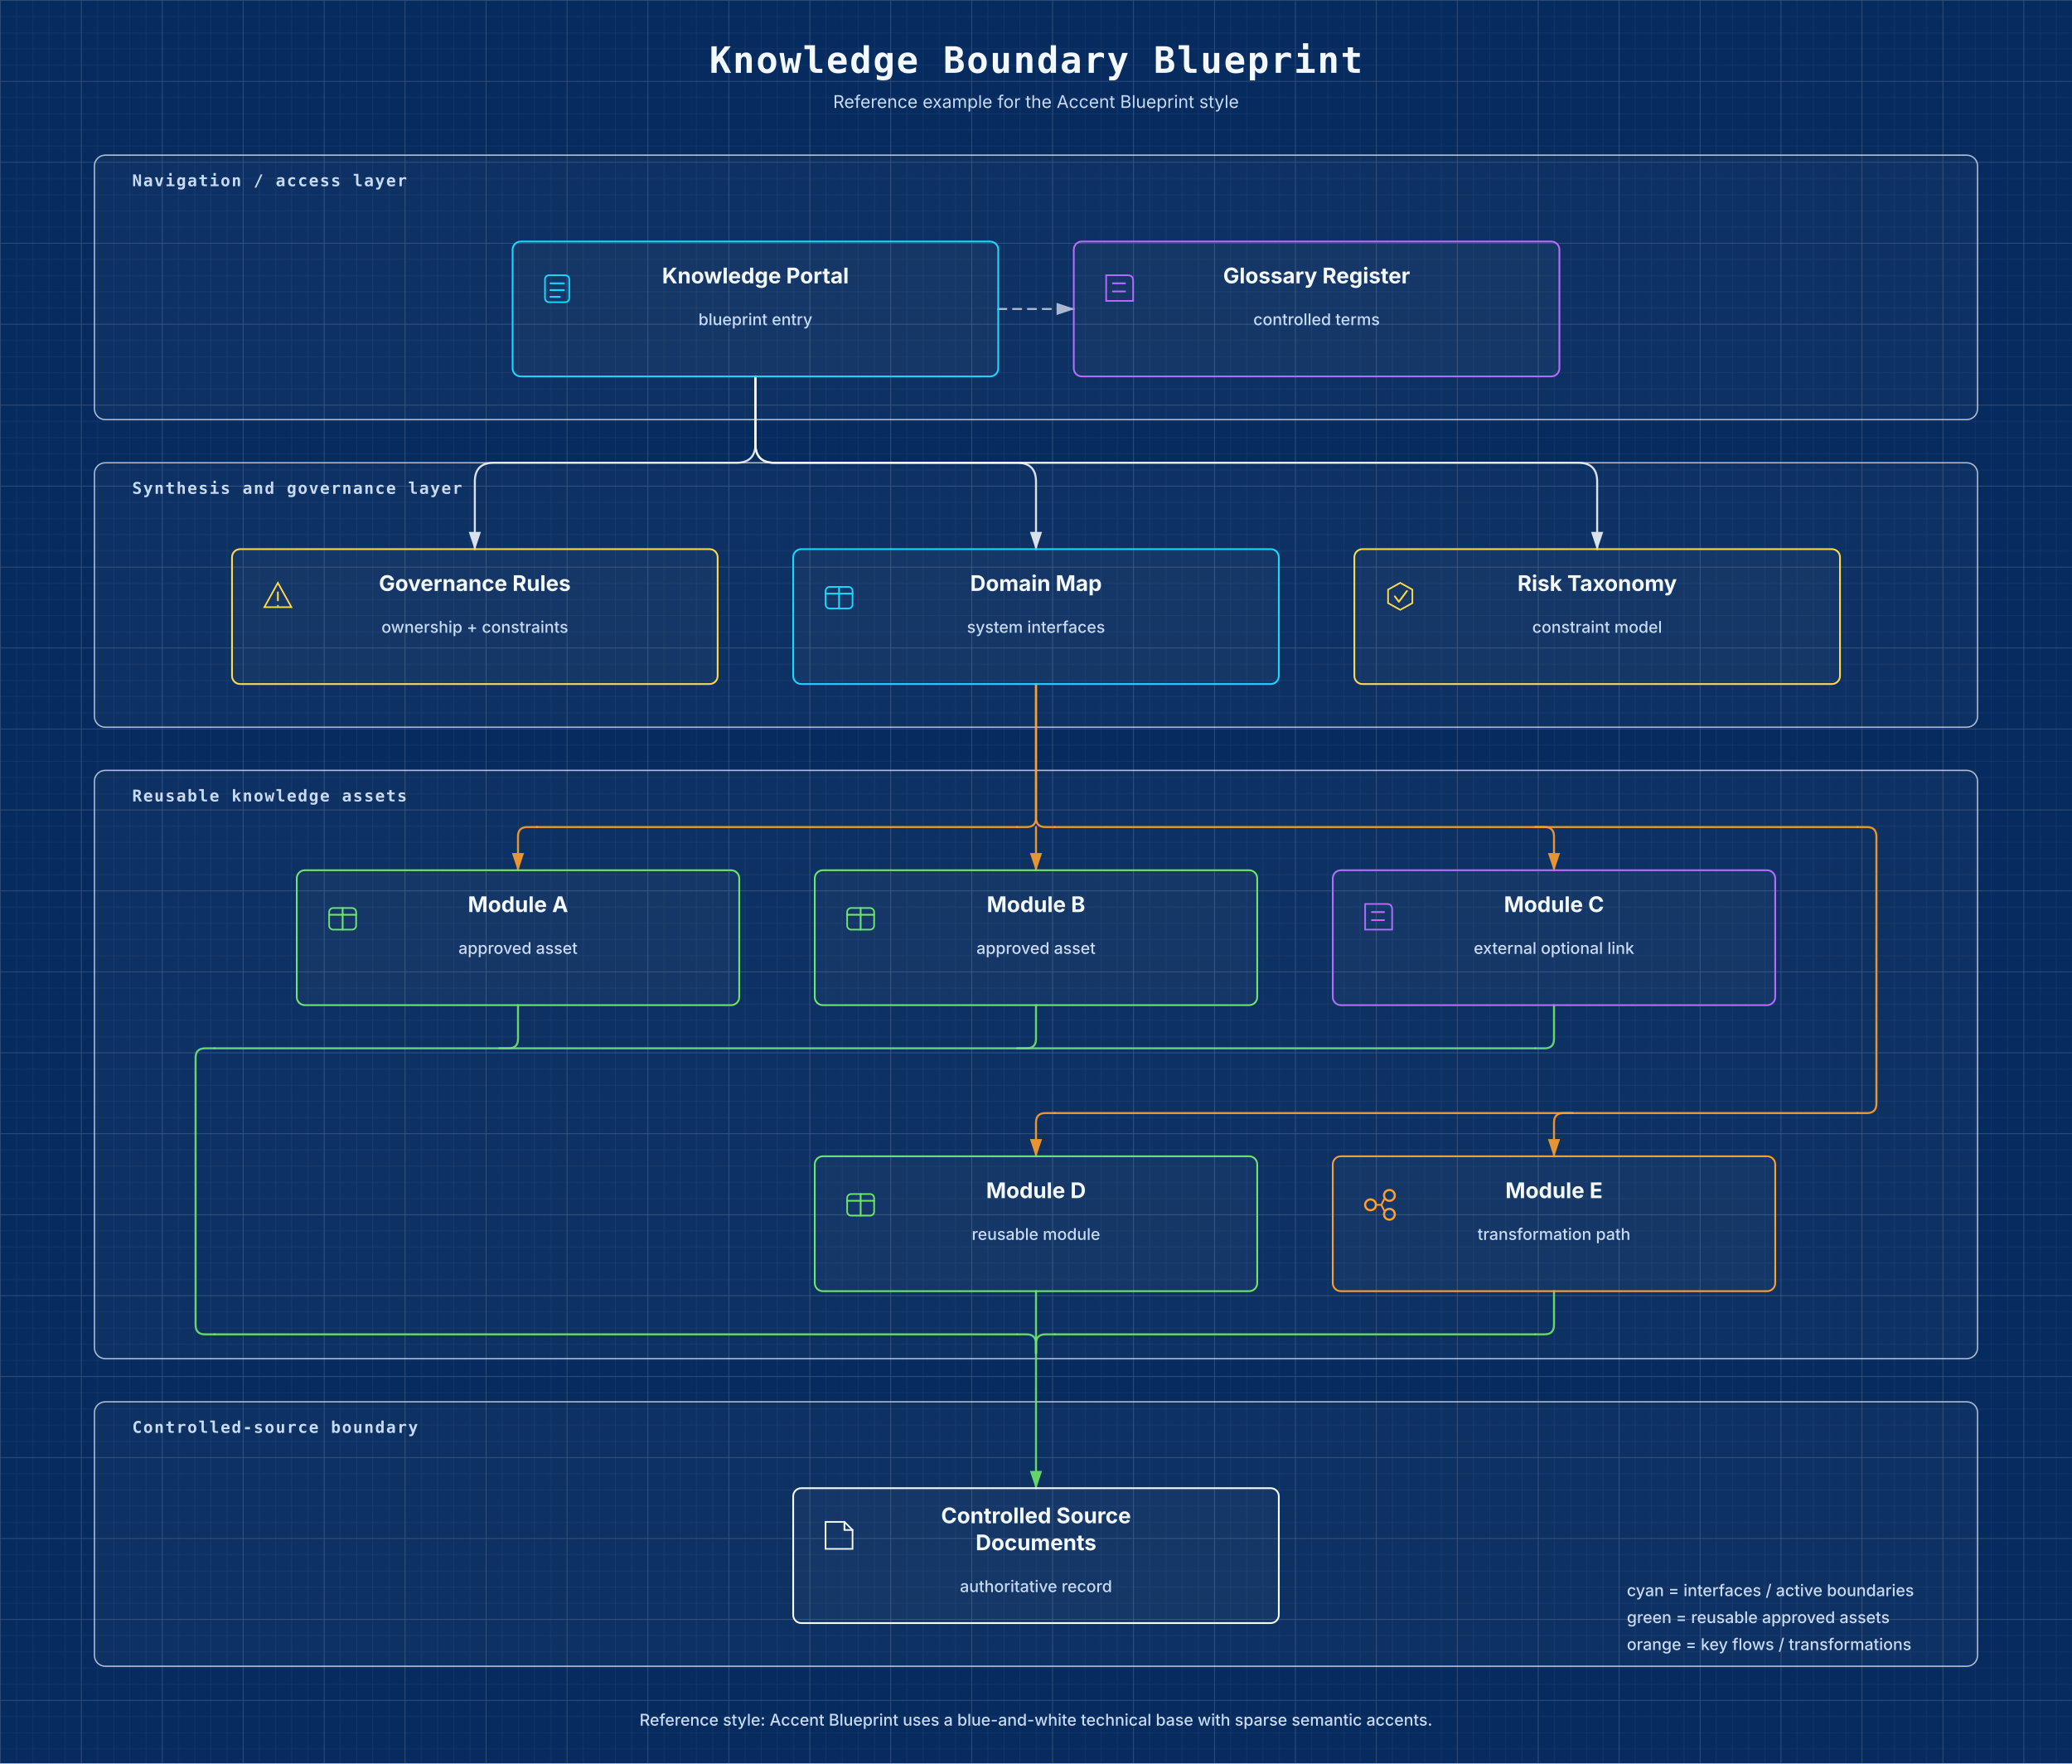
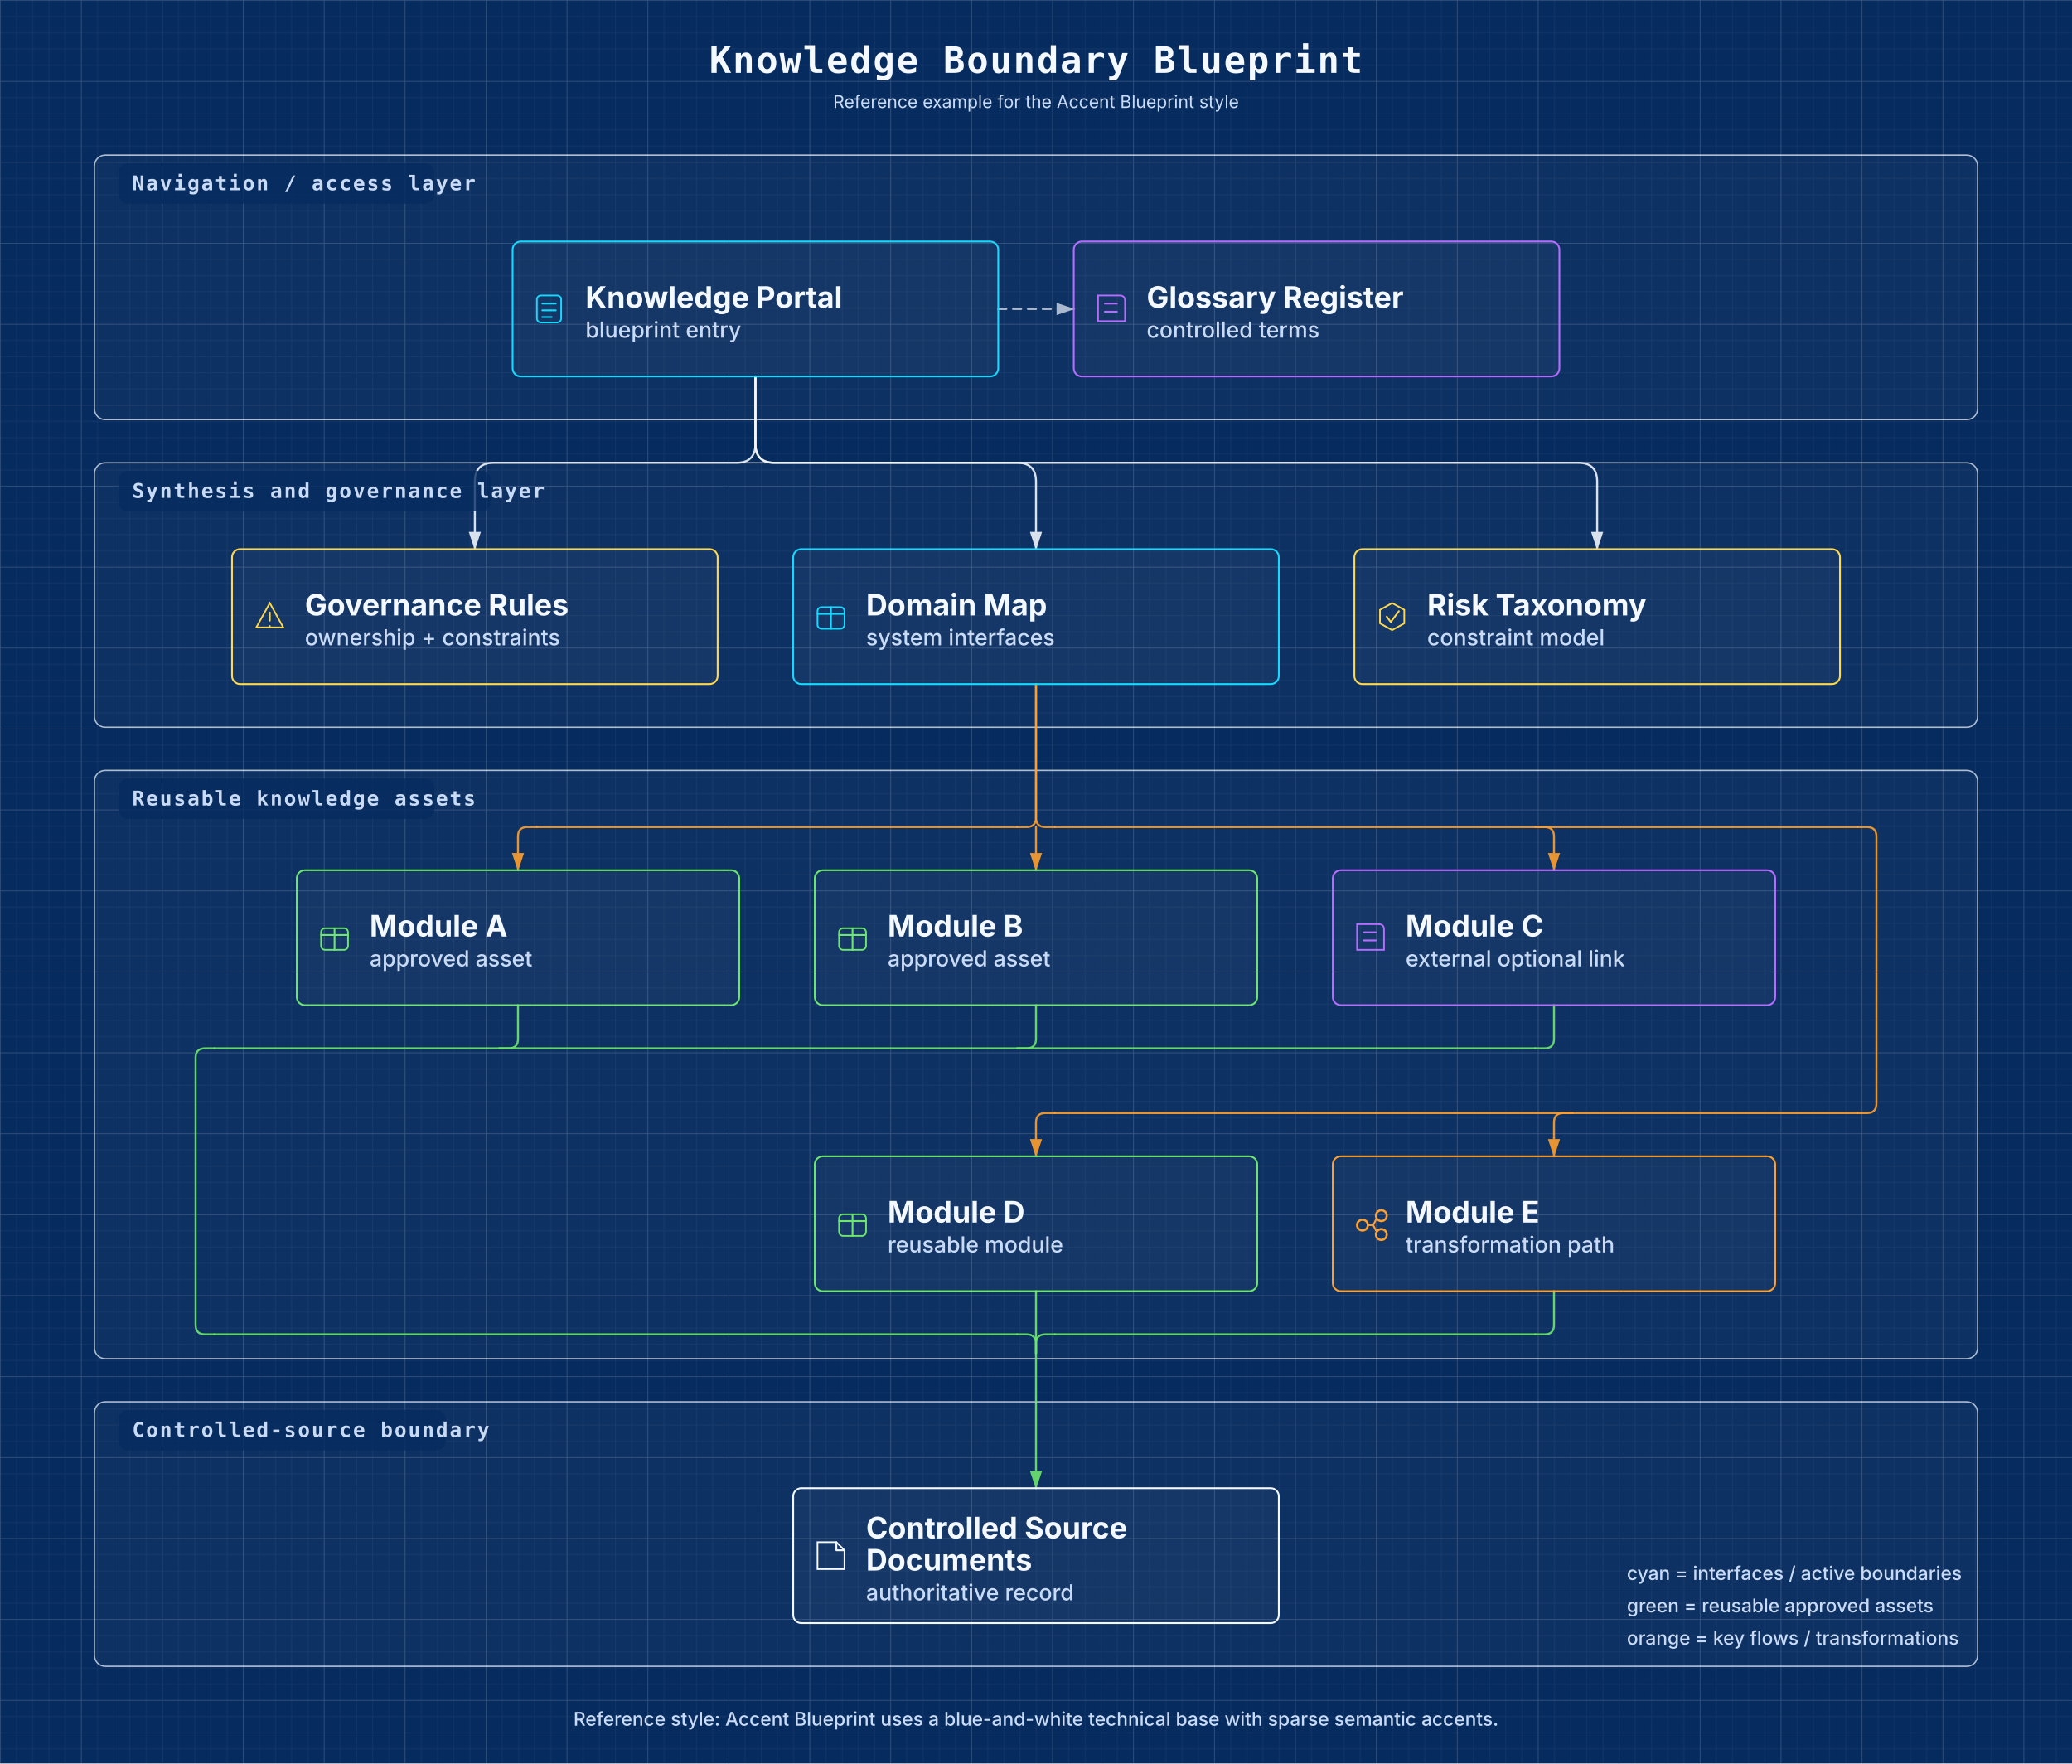
- <svg xmlns="http://www.w3.org/2000/svg" width="1536" height="1307" viewBox="0 0 1536 1307" role="img" aria-label="Knowledge Boundary Blueprint" data-style="accent-blueprint">
+ <svg xmlns="http://www.w3.org/2000/svg" width="1536" height="1307" viewBox="0 0 1536 1307" role="img" aria-label="Knowledge Boundary Blueprint" data-style="accent-blueprint" data-diagram-type="source_boundary_map">
  <defs>
    <pattern id="blueprint-grid-small" width="12" height="12" patternUnits="userSpaceOnUse">
      <path d="M 12 0 H 0 V 12" fill="none" stroke="#FFFFFF" stroke-opacity="0.08" stroke-width="0.7" />
    </pattern>
    <pattern id="blueprint-grid" width="60" height="60" patternUnits="userSpaceOnUse">
      <rect width="60" height="60" fill="url(#blueprint-grid-small)" />
      <path d="M 60 0 H 0 V 60" fill="none" stroke="#FFFFFF" stroke-opacity="0.14" stroke-width="1" />
    </pattern>
    <marker id="arrow" markerWidth="10" markerHeight="10" refX="8.5" refY="3" orient="auto" markerUnits="strokeWidth">
-       <path d="M0,0 L0,6 L9,3 z" fill="#F4F8FF" />
+       <path d="M0,0 L0,6 L9,3 z" fill="context-stroke" />
    </marker>
    <marker id="arrow-fanout" markerWidth="10" markerHeight="10" refX="8.5" refY="3" orient="auto" markerUnits="strokeWidth">
-       <path d="M0,0 L0,6 L9,3 z" fill="#FF9F2E" />
+       <path d="M0,0 L0,6 L9,3 z" fill="context-stroke" />
    </marker>
    <marker id="arrow-fanin" markerWidth="10" markerHeight="10" refX="8.5" refY="3" orient="auto" markerUnits="strokeWidth">
-       <path d="M0,0 L0,6 L9,3 z" fill="#6EE66E" />
+       <path d="M0,0 L0,6 L9,3 z" fill="context-stroke" />
    </marker>
    <style>
-     .title{font:700 27px IBM Plex Mono,JetBrains Mono,Consolas,monospace;fill:#F4F8FF;letter-spacing:.04em;text-transform:uppercase}
-     .subtitle{font:400 13px IBM Plex Sans,Inter,Roboto Condensed,DIN,Segoe UI,Aptos,Arial,sans-serif;fill:#C9DAF5}
-     .group-label{font:700 12px IBM Plex Mono,JetBrains Mono,Consolas,monospace;fill:#C9DAF5;letter-spacing:.08em;text-transform:uppercase}
-     .card-title{font:700 16px IBM Plex Sans,Inter,Roboto Condensed,DIN,Segoe UI,Aptos,Arial,sans-serif;fill:#F4F8FF}
-     .card-sub{font:500 12px IBM Plex Sans,Inter,Roboto Condensed,DIN,Segoe UI,Aptos,Arial,sans-serif;fill:#C9DAF5}
-     .edge{fill:none;stroke:#F4F8FF;stroke-width:1.5;stroke-linecap:round;stroke-linejoin:round;opacity:0.88}
-     .fanout{stroke:#FF9F2E;opacity:0.9}
-     .fanin{stroke:#6EE66E;opacity:0.9}
-     .route-shared{marker-end:none}
-     .edge-dashed{stroke-dasharray:6 5;opacity:0.68}
-     .note{font:500 12px IBM Plex Sans,Inter,Roboto Condensed,DIN,Segoe UI,Aptos,Arial,sans-serif;fill:#C9DAF5}
-     .mono{font-family:IBM Plex Mono,JetBrains Mono,Consolas,monospace}
-     .icon-line{fill:none;stroke-width:1.3;stroke-linecap:round;stroke-linejoin:round}
+     [data-style="accent-blueprint"] .title{font:700 27px IBM Plex Mono,JetBrains Mono,Consolas,monospace;fill:#F4F8FF;letter-spacing:.04em;text-transform:uppercase}
+     [data-style="accent-blueprint"] .subtitle{font:400 13px IBM Plex Sans,Inter,Roboto Condensed,DIN,Segoe UI,Aptos,Arial,sans-serif;fill:#C9DAF5}
+     [data-style="accent-blueprint"] .group-label{font:700 15px IBM Plex Mono,JetBrains Mono,Consolas,monospace;fill:#C9DAF5;letter-spacing:.08em;text-transform:uppercase}
+     [data-style="accent-blueprint"] .card-title{font:700 17px IBM Plex Sans,Inter,Roboto Condensed,DIN,Segoe UI,Aptos,Arial,sans-serif;fill:#F4F8FF}
+     [data-style="accent-blueprint"] .card-sub{font:500 13px IBM Plex Sans,Inter,Roboto Condensed,DIN,Segoe UI,Aptos,Arial,sans-serif;fill:#C9DAF5}
+     [data-style="accent-blueprint"] .edge{fill:none;stroke:#F4F8FF;stroke-width:1.5;stroke-linecap:round;stroke-linejoin:round;opacity:0.88}
+     [data-style="accent-blueprint"] .fanout{stroke:#FF9F2E;opacity:0.9}
+     [data-style="accent-blueprint"] .fanin{stroke:#6EE66E;opacity:0.9}
+     [data-style="accent-blueprint"] .route-shared{marker-end:none}
+     [data-style="accent-blueprint"] .edge-dashed{stroke-dasharray:6 5;opacity:0.68}
+     [data-style="accent-blueprint"] .note{font:500 14px IBM Plex Sans,Inter,Roboto Condensed,DIN,Segoe UI,Aptos,Arial,sans-serif;fill:#C9DAF5}
+     [data-style="accent-blueprint"] .mono{font-family:IBM Plex Mono,JetBrains Mono,Consolas,monospace}
+     [data-style="accent-blueprint"] .table-header{font:700 15.5px IBM Plex Mono,JetBrains Mono,Consolas,monospace;fill:#F4F8FF;letter-spacing:.08em;text-transform:uppercase}
+     [data-style="accent-blueprint"] .table-cell{font:500 17px IBM Plex Sans,Inter,Roboto Condensed,DIN,Segoe UI,Aptos,Arial,sans-serif;fill:#F4F8FF}
+     [data-style="accent-blueprint"] .table-cell-secondary{font:500 17px IBM Plex Sans,Inter,Roboto Condensed,DIN,Segoe UI,Aptos,Arial,sans-serif;fill:#C9DAF5}
+     [data-style="accent-blueprint"] .tree-level-label{font:700 15px IBM Plex Mono,JetBrains Mono,Consolas,monospace;fill:#C9DAF5;letter-spacing:.08em;text-transform:uppercase}
+     [data-style="accent-blueprint"] .hub-label{font:700 15px IBM Plex Mono,JetBrains Mono,Consolas,monospace;fill:#C9DAF5;letter-spacing:.08em;text-transform:uppercase}
+     [data-style="accent-blueprint"] .icon-line{fill:none;stroke-width:1.3;stroke-linecap:round;stroke-linejoin:round}
  </style>
  </defs>
  <rect x="0" y="0" width="1536" height="1307" rx="0" fill="#062B5F" />
  <rect x="0" y="0" width="1536" height="1307" rx="0" fill="url(#blueprint-grid)" opacity="1" />
  <text x="768.0" y="54" text-anchor="middle" class="title">Knowledge Boundary Blueprint</text>
  <text x="768.0" y="80" text-anchor="middle" class="subtitle">Reference example for the Accent Blueprint style</text>
-   <rect x="70" y="115" width="1396" height="196" rx="8" fill="#FFFFFF" fill-opacity="0.03" stroke="#F4F8FF" stroke-opacity="0.7" stroke-width="1" />
-   <text x="98" y="138" class="group-label">Navigation / access layer</text>
-   <rect x="70" y="343" width="1396" height="196" rx="8" fill="#FFFFFF" fill-opacity="0.03" stroke="#F4F8FF" stroke-opacity="0.7" stroke-width="1" />
-   <text x="98" y="366" class="group-label">Synthesis and governance layer</text>
-   <rect x="70" y="571" width="1396" height="436" rx="8" fill="#FFFFFF" fill-opacity="0.03" stroke="#F4F8FF" stroke-opacity="0.7" stroke-width="1" />
-   <text x="98" y="594" class="group-label">Reusable knowledge assets</text>
-   <rect x="70" y="1039" width="1396" height="196" rx="8" fill="#FFFFFF" fill-opacity="0.03" stroke="#F4F8FF" stroke-opacity="0.7" stroke-width="1" />
-   <text x="98" y="1062" class="group-label">Controlled-source boundary</text>
+   <rect x="70" y="115" width="1396" height="196" class="group-panel" rx="8" fill="#FFFFFF" fill-opacity="0.03" stroke="#F4F8FF" stroke-opacity="0.7" stroke-width="1" />
+   <rect x="70" y="343" width="1396" height="196" class="group-panel" rx="8" fill="#FFFFFF" fill-opacity="0.03" stroke="#F4F8FF" stroke-opacity="0.7" stroke-width="1" />
+   <rect x="70" y="571" width="1396" height="436" class="group-panel" rx="8" fill="#FFFFFF" fill-opacity="0.03" stroke="#F4F8FF" stroke-opacity="0.7" stroke-width="1" />
+   <rect x="70" y="1039" width="1396" height="196" class="group-panel" rx="8" fill="#FFFFFF" fill-opacity="0.03" stroke="#F4F8FF" stroke-opacity="0.7" stroke-width="1" />
  <path d="M 768.0 507.0 L 768.0 606.0 Q 768.0 613.0 761.0 613.0 L 754.0 613.0" class="edge fanout route-shared branch" />
  <path d="M 768.0 507.0 L 768.0 606.0 Q 768.0 613.0 775.0 613.0 L 782.0 613.0" class="edge fanout route-shared branch" />
  <path d="M 1377.0 613.0 L 1384.0 613.0 Q 1391.0 613.0 1391.0 620.0 L 1391.0 818.0 Q 1391.0 825.0 1384.0 825.0 L 1377.0 825.0" class="edge fanout route-shared trunk" />
  <path d="M 398.0 613.0 L 754.0 613.0" class="edge fanout route-shared bus" />
  <path d="M 782.0 613.0 L 1377.0 613.0" class="edge fanout route-shared bus" />
  <path d="M 398.0 613.0 L 391.0 613.0 Q 384.0 613.0 384.0 620.0 L 384.0 645.0" class="edge fanout terminal" marker-end="url(#arrow-fanout)" />
  <path d="M 768.0 613.0 L 768.0 645.0" class="edge fanout terminal" marker-end="url(#arrow-fanout)" />
  <path d="M 1138.0 613.0 L 1145.0 613.0 Q 1152.0 613.0 1152.0 620.0 L 1152.0 645.0" class="edge fanout terminal" marker-end="url(#arrow-fanout)" />
  <path d="M 782.0 825.0 L 1377.0 825.0" class="edge fanout route-shared bus" />
  <path d="M 782.0 825.0 L 775.0 825.0 Q 768.0 825.0 768.0 832.0 L 768.0 857.0" class="edge fanout terminal" marker-end="url(#arrow-fanout)" />
  <path d="M 1166.0 825.0 L 1159.0 825.0 Q 1152.0 825.0 1152.0 832.0 L 1152.0 857.0" class="edge fanout terminal" marker-end="url(#arrow-fanout)" />
  <path d="M 159.0 777.0 L 152.0 777.0 Q 145.0 777.0 145.0 784.0 L 145.0 982.0 Q 145.0 989.0 152.0 989.0 L 159.0 989.0" class="edge fanin route-shared trunk" />
  <path d="M 384.0 745.0 L 384.0 770.0 Q 384.0 777.0 377.0 777.0 L 370.0 777.0" class="edge fanin route-shared branch" />
  <path d="M 768.0 745.0 L 768.0 770.0 Q 768.0 777.0 761.0 777.0 L 754.0 777.0" class="edge fanin route-shared branch" />
  <path d="M 1152.0 745.0 L 1152.0 770.0 Q 1152.0 777.0 1145.0 777.0 L 1138.0 777.0" class="edge fanin route-shared branch" />
  <path d="M 159.0 777.0 L 1138.0 777.0" class="edge fanin route-shared bus" />
  <path d="M 1152.0 957.0 L 1152.0 982.0 Q 1152.0 989.0 1145.0 989.0 L 1138.0 989.0" class="edge fanin route-shared branch" />
  <path d="M 159.0 989.0 L 754.0 989.0" class="edge fanin route-shared bus" />
  <path d="M 782.0 989.0 L 1138.0 989.0" class="edge fanin route-shared bus" />
  <path d="M 754.0 989.0 L 761.0 989.0 Q 768.0 989.0 768.0 996.0 L 768.0 1003.0" class="edge fanin route-shared merge" />
  <path d="M 782.0 989.0 L 775.0 989.0 Q 768.0 989.0 768.0 996.0 L 768.0 1003.0" class="edge fanin route-shared merge" />
  <path d="M 768.0 957.0 L 768.0 1103.0" class="edge fanin terminal" marker-end="url(#arrow-fanin)" />
  <path d="M 740.0 229.0 L 796.0 229.0" class="edge edge-dashed" marker-end="url(#arrow)" />
  <path d="M 560.0 279 L 560.0 329.0 Q 560.0 343.0 546.0 343.0 L 366.0 343.0 Q 352.0 343.0 352.0 357.0 L 352.0 407" class="edge" marker-end="url(#arrow)" />
  <path d="M 560.0 279 L 560.0 329.0 Q 560.0 343.0 574.0 343.0 L 754.0 343.0 Q 768.0 343.0 768.0 357.0 L 768.0 407" class="edge" marker-end="url(#arrow)" />
  <path d="M 560.0 279 L 560.0 329.0 Q 560.0 343.0 574.0 343.0 L 1170.0 343.0 Q 1184.0 343.0 1184.0 357.0 L 1184.0 407" class="edge" marker-end="url(#arrow)" />
+   <g class="group-label-wrap">
+     <rect x="88" y="121" width="234.0" height="30" rx="7" fill="#062B5F" fill-opacity="0.78" />
+     <text x="98" y="141" class="group-label">Navigation / access layer</text>
+   </g>
+   <g class="group-label-wrap">
+     <rect x="88" y="349" width="276.0" height="30" rx="7" fill="#062B5F" fill-opacity="0.78" />
+     <text x="98" y="369" class="group-label">Synthesis and governance layer</text>
+   </g>
+   <g class="group-label-wrap">
+     <rect x="88" y="577" width="234.0" height="30" rx="7" fill="#062B5F" fill-opacity="0.78" />
+     <text x="98" y="597" class="group-label">Reusable knowledge assets</text>
+   </g>
+   <g class="group-label-wrap">
+     <rect x="88" y="1045" width="242.4" height="30" rx="7" fill="#062B5F" fill-opacity="0.78" />
+     <text x="98" y="1065" class="group-label">Controlled-source boundary</text>
+   </g>
  <g id="node-portal" class="card node-card">
    <rect x="380.0" y="179" width="360" height="100" rx="6" fill="#FFFFFF" fill-opacity="0.03" stroke="#16D9FF" stroke-width="1.3" />
-     <rect x="404.0" y="204" width="18" height="20" rx="3" fill="none" stroke="#16D9FF" stroke-width="1.2" />
-     <path d="M408.0,210 H418.0 M408.0,215 H418.0 M408.0,220 H415.0" class="icon-line" stroke="#16D9FF" />
-     <text x="560.0" y="210" text-anchor="middle" class="card-title">Knowledge Portal</text>
-     <text x="560.0" y="241" text-anchor="middle" class="card-sub">blueprint entry</text>
+     <rect x="398.0" y="219.0" width="18" height="20" rx="3" fill="none" stroke="#16D9FF" stroke-width="1.2" />
+     <path d="M402.0,225.0 H412.0 M402.0,230.0 H412.0 M402.0,235.0 H409.0" class="icon-line" stroke="#16D9FF" />
+     <text x="434.0" y="228.135" text-anchor="start" class="card-title" style="font-size:22px">Knowledge Portal</text>
+     <text x="434.0" y="250.243" text-anchor="start" class="card-sub" style="font-size:16.4px">blueprint entry</text>
  </g>
  <g id="node-glossary" class="card node-card">
    <rect x="796.0" y="179" width="360" height="100" rx="6" fill="#FFFFFF" fill-opacity="0.03" stroke="#B56CFF" stroke-width="1.3" />
-     <path d="M820.0,204 H836.0 Q840.0,204 840.0,208 V223 H820.0 Z" fill="none" stroke="#B56CFF" stroke-width="1.2" />
-     <path d="M825.0,210 H834.0 M825.0,216 H834.0" class="icon-line" stroke="#B56CFF" />
-     <text x="976.0" y="210" text-anchor="middle" class="card-title">Glossary Register</text>
-     <text x="976.0" y="241" text-anchor="middle" class="card-sub">controlled terms</text>
+     <path d="M814.0,219.0 H830.0 Q834.0,219.0 834.0,223.0 V238.0 H814.0 Z" fill="none" stroke="#B56CFF" stroke-width="1.2" />
+     <path d="M819.0,225.0 H828.0 M819.0,231.0 H828.0" class="icon-line" stroke="#B56CFF" />
+     <text x="850.0" y="228.135" text-anchor="start" class="card-title" style="font-size:22px">Glossary Register</text>
+     <text x="850.0" y="250.243" text-anchor="start" class="card-sub" style="font-size:16.4px">controlled terms</text>
  </g>
  <g id="node-governance" class="card node-card">
    <rect x="172.0" y="407" width="360" height="100" rx="6" fill="#FFFFFF" fill-opacity="0.03" stroke="#FFD84D" stroke-width="1.3" />
-     <path d="M206.0,432 L216.0,450 H196.0 Z" fill="none" stroke="#FFD84D" stroke-width="1.2" />
-     <path d="M206.0,439 V445 M206.0,449 V449" class="icon-line" stroke="#FFD84D" />
-     <text x="352.0" y="438" text-anchor="middle" class="card-title">Governance Rules</text>
-     <text x="352.0" y="469" text-anchor="middle" class="card-sub">ownership + constraints</text>
+     <path d="M200.0,447.0 L210.0,465.0 H190.0 Z" fill="none" stroke="#FFD84D" stroke-width="1.2" />
+     <path d="M200.0,454.0 V460.0 M200.0,464.0 V464.0" class="icon-line" stroke="#FFD84D" />
+     <text x="226.0" y="456.135" text-anchor="start" class="card-title" style="font-size:22px">Governance Rules</text>
+     <text x="226.0" y="478.243" text-anchor="start" class="card-sub" style="font-size:16.4px">ownership + constraints</text>
  </g>
  <g id="node-domain_map" class="card node-card">
    <rect x="588.0" y="407" width="360" height="100" rx="6" fill="#FFFFFF" fill-opacity="0.03" stroke="#16D9FF" stroke-width="1.3" />
-     <rect x="612.0" y="435" width="20" height="16" rx="3" fill="none" stroke="#16D9FF" stroke-width="1.2" />
-     <path d="M612.0,440 H632.0 M622.0,435 V451" class="icon-line" stroke="#16D9FF" />
-     <text x="768.0" y="438" text-anchor="middle" class="card-title">Domain Map</text>
-     <text x="768.0" y="469" text-anchor="middle" class="card-sub">system interfaces</text>
+     <rect x="606.0" y="450.0" width="20" height="16" rx="3" fill="none" stroke="#16D9FF" stroke-width="1.2" />
+     <path d="M606.0,455.0 H626.0 M616.0,450.0 V466.0" class="icon-line" stroke="#16D9FF" />
+     <text x="642.0" y="456.135" text-anchor="start" class="card-title" style="font-size:22px">Domain Map</text>
+     <text x="642.0" y="478.243" text-anchor="start" class="card-sub" style="font-size:16.4px">system interfaces</text>
  </g>
  <g id="node-risk_taxonomy" class="card node-card">
    <rect x="1004.0" y="407" width="360" height="100" rx="6" fill="#FFFFFF" fill-opacity="0.03" stroke="#FFD84D" stroke-width="1.3" />
-     <path d="M1038.0,432 L1047.0,437 V447 L1038.0,452 L1029.0,447 V437 Z" fill="none" stroke="#FFD84D" stroke-width="1.2" />
-     <path d="M1034.0,442 L1037.0,446 L1043.0,438" class="icon-line" stroke="#FFD84D" />
-     <text x="1184.0" y="438" text-anchor="middle" class="card-title">Risk Taxonomy</text>
-     <text x="1184.0" y="469" text-anchor="middle" class="card-sub">constraint model</text>
+     <path d="M1032.0,447.0 L1041.0,452.0 V462.0 L1032.0,467.0 L1023.0,462.0 V452.0 Z" fill="none" stroke="#FFD84D" stroke-width="1.2" />
+     <path d="M1028.0,457.0 L1031.0,461.0 L1037.0,453.0" class="icon-line" stroke="#FFD84D" />
+     <text x="1058.0" y="456.135" text-anchor="start" class="card-title" style="font-size:22px">Risk Taxonomy</text>
+     <text x="1058.0" y="478.243" text-anchor="start" class="card-sub" style="font-size:16.4px">constraint model</text>
  </g>
  <g id="node-module_a" class="card node-card">
    <rect x="220.0" y="645" width="328.0" height="100" rx="6" fill="#FFFFFF" fill-opacity="0.03" stroke="#6EE66E" stroke-width="1.3" />
-     <rect x="244.0" y="673" width="20" height="16" rx="3" fill="none" stroke="#6EE66E" stroke-width="1.2" />
-     <path d="M244.0,678 H264.0 M254.0,673 V689" class="icon-line" stroke="#6EE66E" />
-     <text x="384.0" y="676" text-anchor="middle" class="card-title">Module A</text>
-     <text x="384.0" y="707" text-anchor="middle" class="card-sub">approved asset</text>
+     <rect x="238.0" y="688.0" width="20" height="16" rx="3" fill="none" stroke="#6EE66E" stroke-width="1.2" />
+     <path d="M238.0,693.0 H258.0 M248.0,688.0 V704.0" class="icon-line" stroke="#6EE66E" />
+     <text x="274.0" y="694.135" text-anchor="start" class="card-title" style="font-size:22px">Module A</text>
+     <text x="274.0" y="716.243" text-anchor="start" class="card-sub" style="font-size:16.4px">approved asset</text>
  </g>
  <g id="node-module_b" class="card node-card">
    <rect x="604.0" y="645" width="328.0" height="100" rx="6" fill="#FFFFFF" fill-opacity="0.03" stroke="#6EE66E" stroke-width="1.3" />
-     <rect x="628.0" y="673" width="20" height="16" rx="3" fill="none" stroke="#6EE66E" stroke-width="1.2" />
-     <path d="M628.0,678 H648.0 M638.0,673 V689" class="icon-line" stroke="#6EE66E" />
-     <text x="768.0" y="676" text-anchor="middle" class="card-title">Module B</text>
-     <text x="768.0" y="707" text-anchor="middle" class="card-sub">approved asset</text>
+     <rect x="622.0" y="688.0" width="20" height="16" rx="3" fill="none" stroke="#6EE66E" stroke-width="1.2" />
+     <path d="M622.0,693.0 H642.0 M632.0,688.0 V704.0" class="icon-line" stroke="#6EE66E" />
+     <text x="658.0" y="694.135" text-anchor="start" class="card-title" style="font-size:22px">Module B</text>
+     <text x="658.0" y="716.243" text-anchor="start" class="card-sub" style="font-size:16.4px">approved asset</text>
  </g>
  <g id="node-module_c" class="card node-card">
    <rect x="988.0" y="645" width="328.0" height="100" rx="6" fill="#FFFFFF" fill-opacity="0.03" stroke="#B56CFF" stroke-width="1.3" />
-     <path d="M1012.0,670 H1028.0 Q1032.0,670 1032.0,674 V689 H1012.0 Z" fill="none" stroke="#B56CFF" stroke-width="1.2" />
-     <path d="M1017.0,676 H1026.0 M1017.0,682 H1026.0" class="icon-line" stroke="#B56CFF" />
-     <text x="1152.0" y="676" text-anchor="middle" class="card-title">Module C</text>
-     <text x="1152.0" y="707" text-anchor="middle" class="card-sub">external optional link</text>
+     <path d="M1006.0,685.0 H1022.0 Q1026.0,685.0 1026.0,689.0 V704.0 H1006.0 Z" fill="none" stroke="#B56CFF" stroke-width="1.2" />
+     <path d="M1011.0,691.0 H1020.0 M1011.0,697.0 H1020.0" class="icon-line" stroke="#B56CFF" />
+     <text x="1042.0" y="694.135" text-anchor="start" class="card-title" style="font-size:22px">Module C</text>
+     <text x="1042.0" y="716.243" text-anchor="start" class="card-sub" style="font-size:16.4px">external optional link</text>
  </g>
  <g id="node-module_d" class="card node-card">
    <rect x="604.0" y="857" width="328.0" height="100" rx="6" fill="#FFFFFF" fill-opacity="0.03" stroke="#6EE66E" stroke-width="1.3" />
-     <rect x="628.0" y="885" width="20" height="16" rx="3" fill="none" stroke="#6EE66E" stroke-width="1.2" />
-     <path d="M628.0,890 H648.0 M638.0,885 V901" class="icon-line" stroke="#6EE66E" />
-     <text x="768.0" y="888" text-anchor="middle" class="card-title">Module D</text>
-     <text x="768.0" y="919" text-anchor="middle" class="card-sub">reusable module</text>
+     <rect x="622.0" y="900.0" width="20" height="16" rx="3" fill="none" stroke="#6EE66E" stroke-width="1.2" />
+     <path d="M622.0,905.0 H642.0 M632.0,900.0 V916.0" class="icon-line" stroke="#6EE66E" />
+     <text x="658.0" y="906.135" text-anchor="start" class="card-title" style="font-size:22px">Module D</text>
+     <text x="658.0" y="928.243" text-anchor="start" class="card-sub" style="font-size:16.4px">reusable module</text>
  </g>
  <g id="node-module_e" class="card node-card">
    <rect x="988.0" y="857" width="328.0" height="100" rx="6" fill="#FFFFFF" fill-opacity="0.03" stroke="#FF9F2E" stroke-width="1.3" />
-     <circle cx="1016.0" cy="893" r="4" fill="none" stroke="#FF9F2E" stroke-width="1.6" />
-     <circle cx="1030.0" cy="886" r="4" fill="none" stroke="#FF9F2E" stroke-width="1.6" />
-     <circle cx="1030.0" cy="900" r="4" fill="none" stroke="#FF9F2E" stroke-width="1.6" />
-     <path d="M1020.0,893 H1024.0 M1026.0,889 L1024.0,893 L1026.0,897" class="icon-line" stroke="#FF9F2E" />
-     <text x="1152.0" y="888" text-anchor="middle" class="card-title">Module E</text>
-     <text x="1152.0" y="919" text-anchor="middle" class="card-sub">transformation path</text>
+     <circle cx="1010.0" cy="908.0" r="4" fill="none" stroke="#FF9F2E" stroke-width="1.6" />
+     <circle cx="1024.0" cy="901.0" r="4" fill="none" stroke="#FF9F2E" stroke-width="1.6" />
+     <circle cx="1024.0" cy="915.0" r="4" fill="none" stroke="#FF9F2E" stroke-width="1.6" />
+     <path d="M1014.0,908.0 H1018.0 M1020.0,904.0 L1018.0,908.0 L1020.0,912.0" class="icon-line" stroke="#FF9F2E" />
+     <text x="1042.0" y="906.135" text-anchor="start" class="card-title" style="font-size:22px">Module E</text>
+     <text x="1042.0" y="928.243" text-anchor="start" class="card-sub" style="font-size:16.4px">transformation path</text>
  </g>
  <g id="node-source_docs" class="card node-card">
    <rect x="588.0" y="1103" width="360" height="100" rx="6" fill="#FFFFFF" fill-opacity="0.03" stroke="#F4F8FF" stroke-width="1.3" />
-     <path d="M612.0,1128 H626.0 L632.0,1134 V1148 H612.0 Z" fill="none" stroke="#F4F8FF" stroke-width="1.2" />
-     <path d="M626.0,1128 V1134 H632.0" class="icon-line" stroke="#F4F8FF" />
-     <text x="768.0" y="1129" text-anchor="middle" class="card-title">Controlled Source</text>
-     <text x="768.0" y="1149" text-anchor="middle" class="card-title">Documents</text>
-     <text x="768.0" y="1180" text-anchor="middle" class="card-sub">authoritative record</text>
+     <path d="M606.0,1143.0 H620.0 L626.0,1149.0 V1163.0 H606.0 Z" fill="none" stroke="#F4F8FF" stroke-width="1.2" />
+     <path d="M620.0,1143.0 V1149.0 H626.0" class="icon-line" stroke="#F4F8FF" />
+     <text x="642.0" y="1140.246" text-anchor="start" class="card-title" style="font-size:22px">Controlled Source</text>
+     <text x="642.0" y="1164.023" text-anchor="start" class="card-title" style="font-size:22px">Documents</text>
+     <text x="642.0" y="1186.132" text-anchor="start" class="card-sub" style="font-size:16.4px">authoritative record</text>
  </g>
-   <text x="1206" y="1183" class="note" fill="#16D9FF">cyan = interfaces / active boundaries</text>
-   <text x="1206" y="1203" class="note" fill="#6EE66E">green = reusable approved assets</text>
-   <text x="1206" y="1223" class="note" fill="#FF9F2E">orange = key flows / transformations</text>
+   <text x="1206" y="1171" class="note legend-note" fill="#16D9FF">cyan = interfaces / active boundaries</text>
+   <text x="1206" y="1195" class="note legend-note" fill="#6EE66E">green = reusable approved assets</text>
+   <text x="1206" y="1219" class="note legend-note" fill="#FF9F2E">orange = key flows / transformations</text>
  <text x="768.0" y="1279" text-anchor="middle" class="note">Reference style: Accent Blueprint uses a blue-and-white technical base with sparse semantic accents.</text>
</svg>
